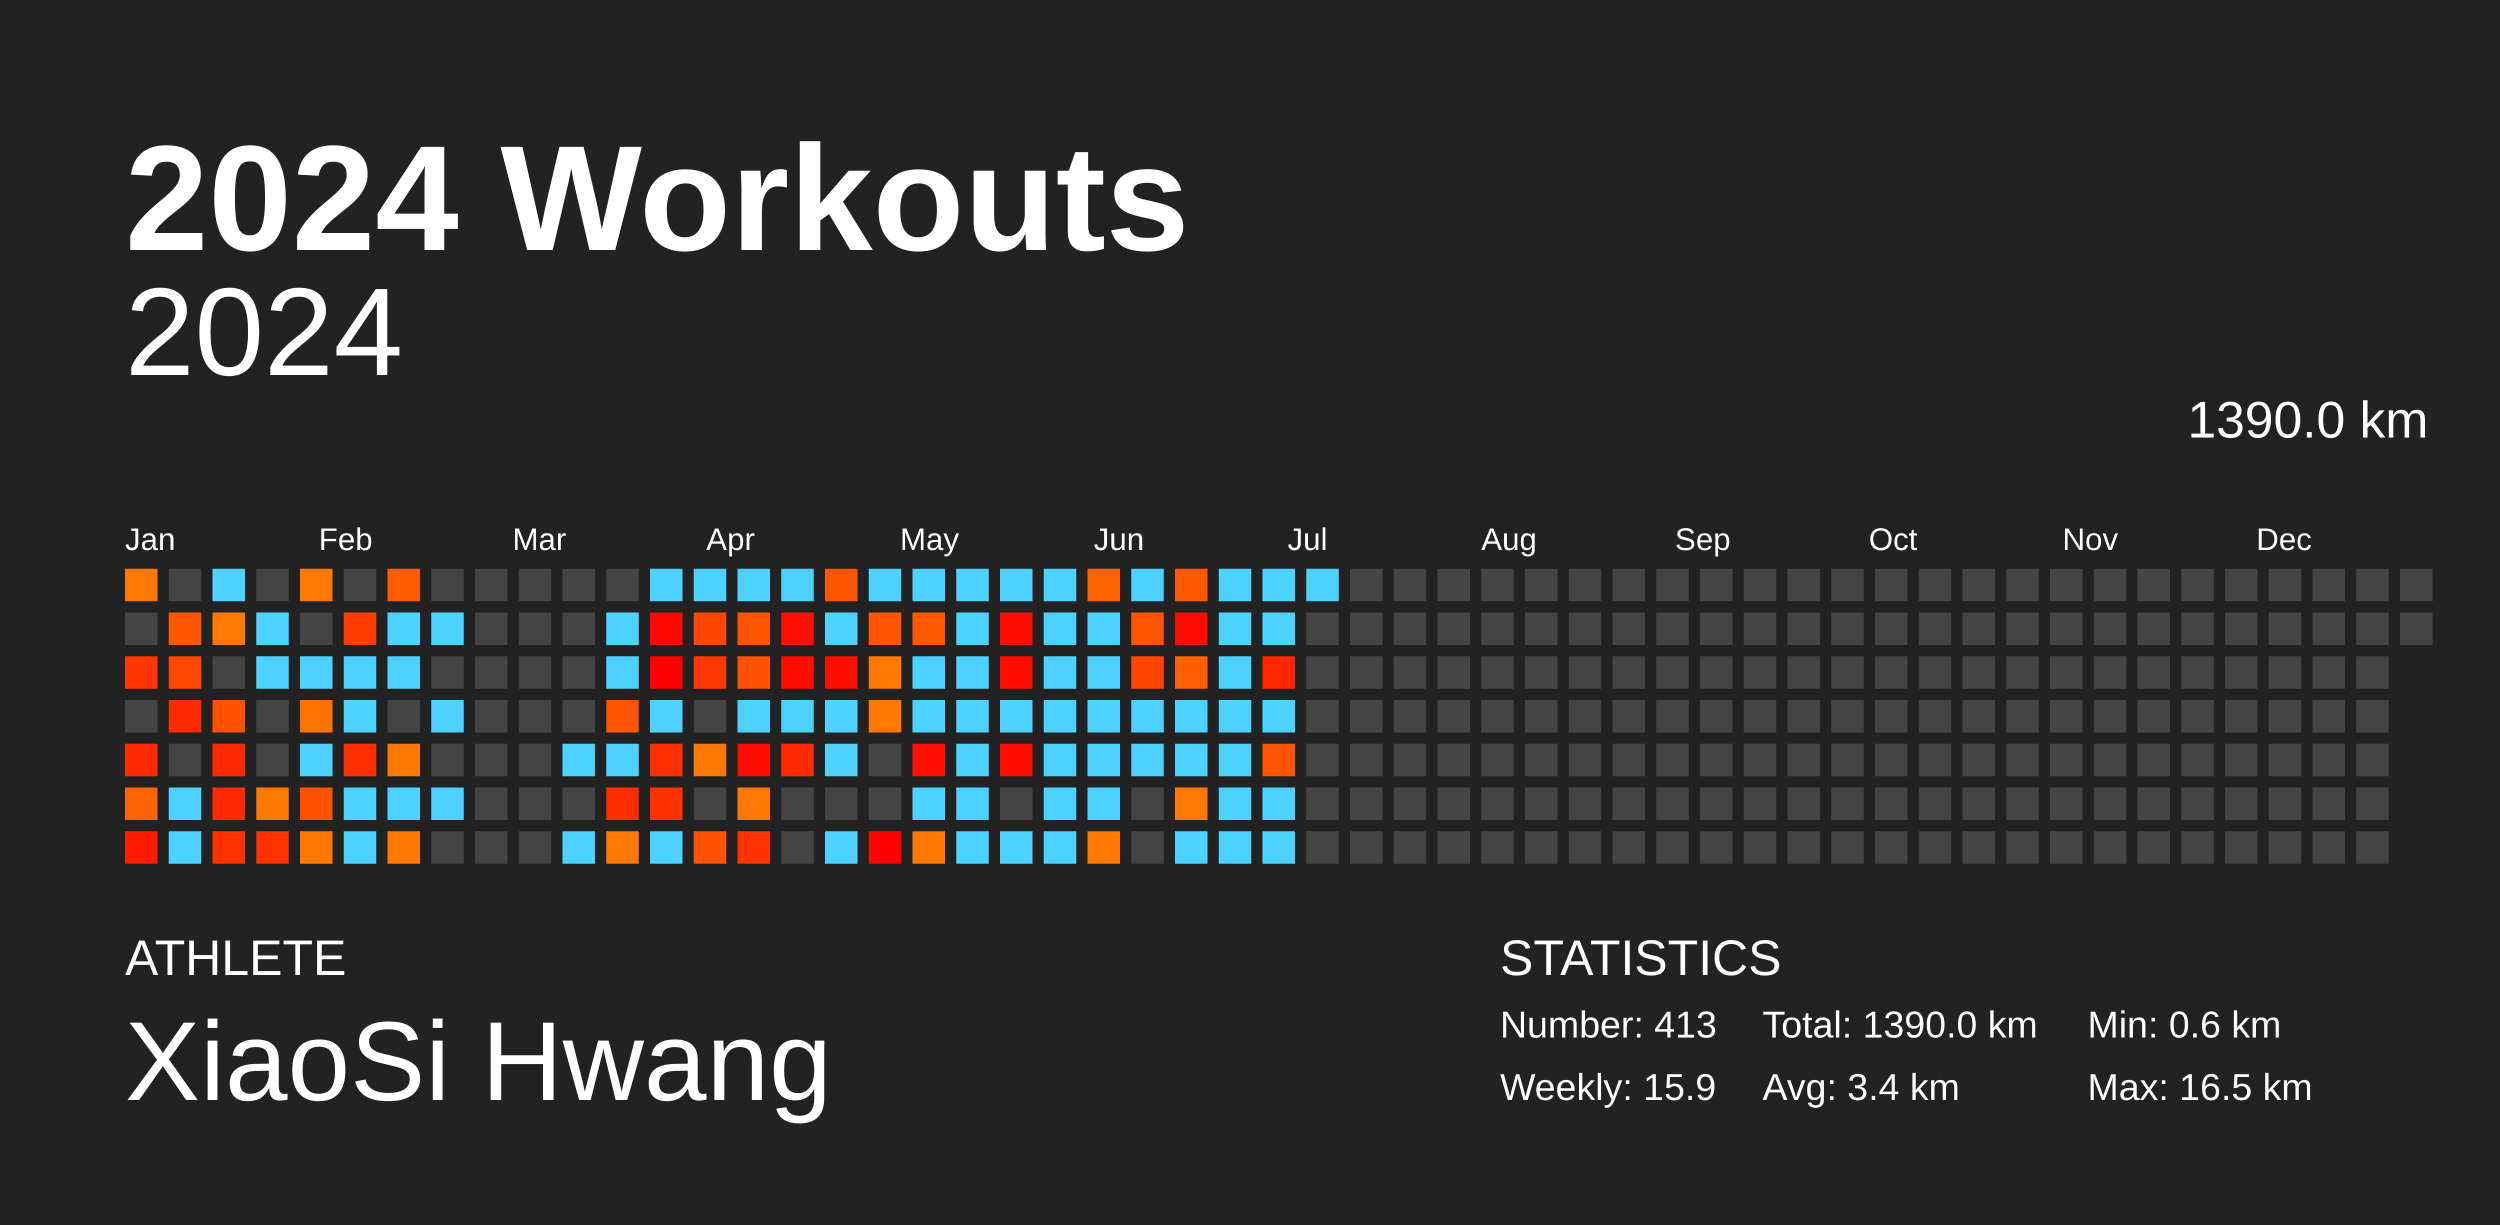
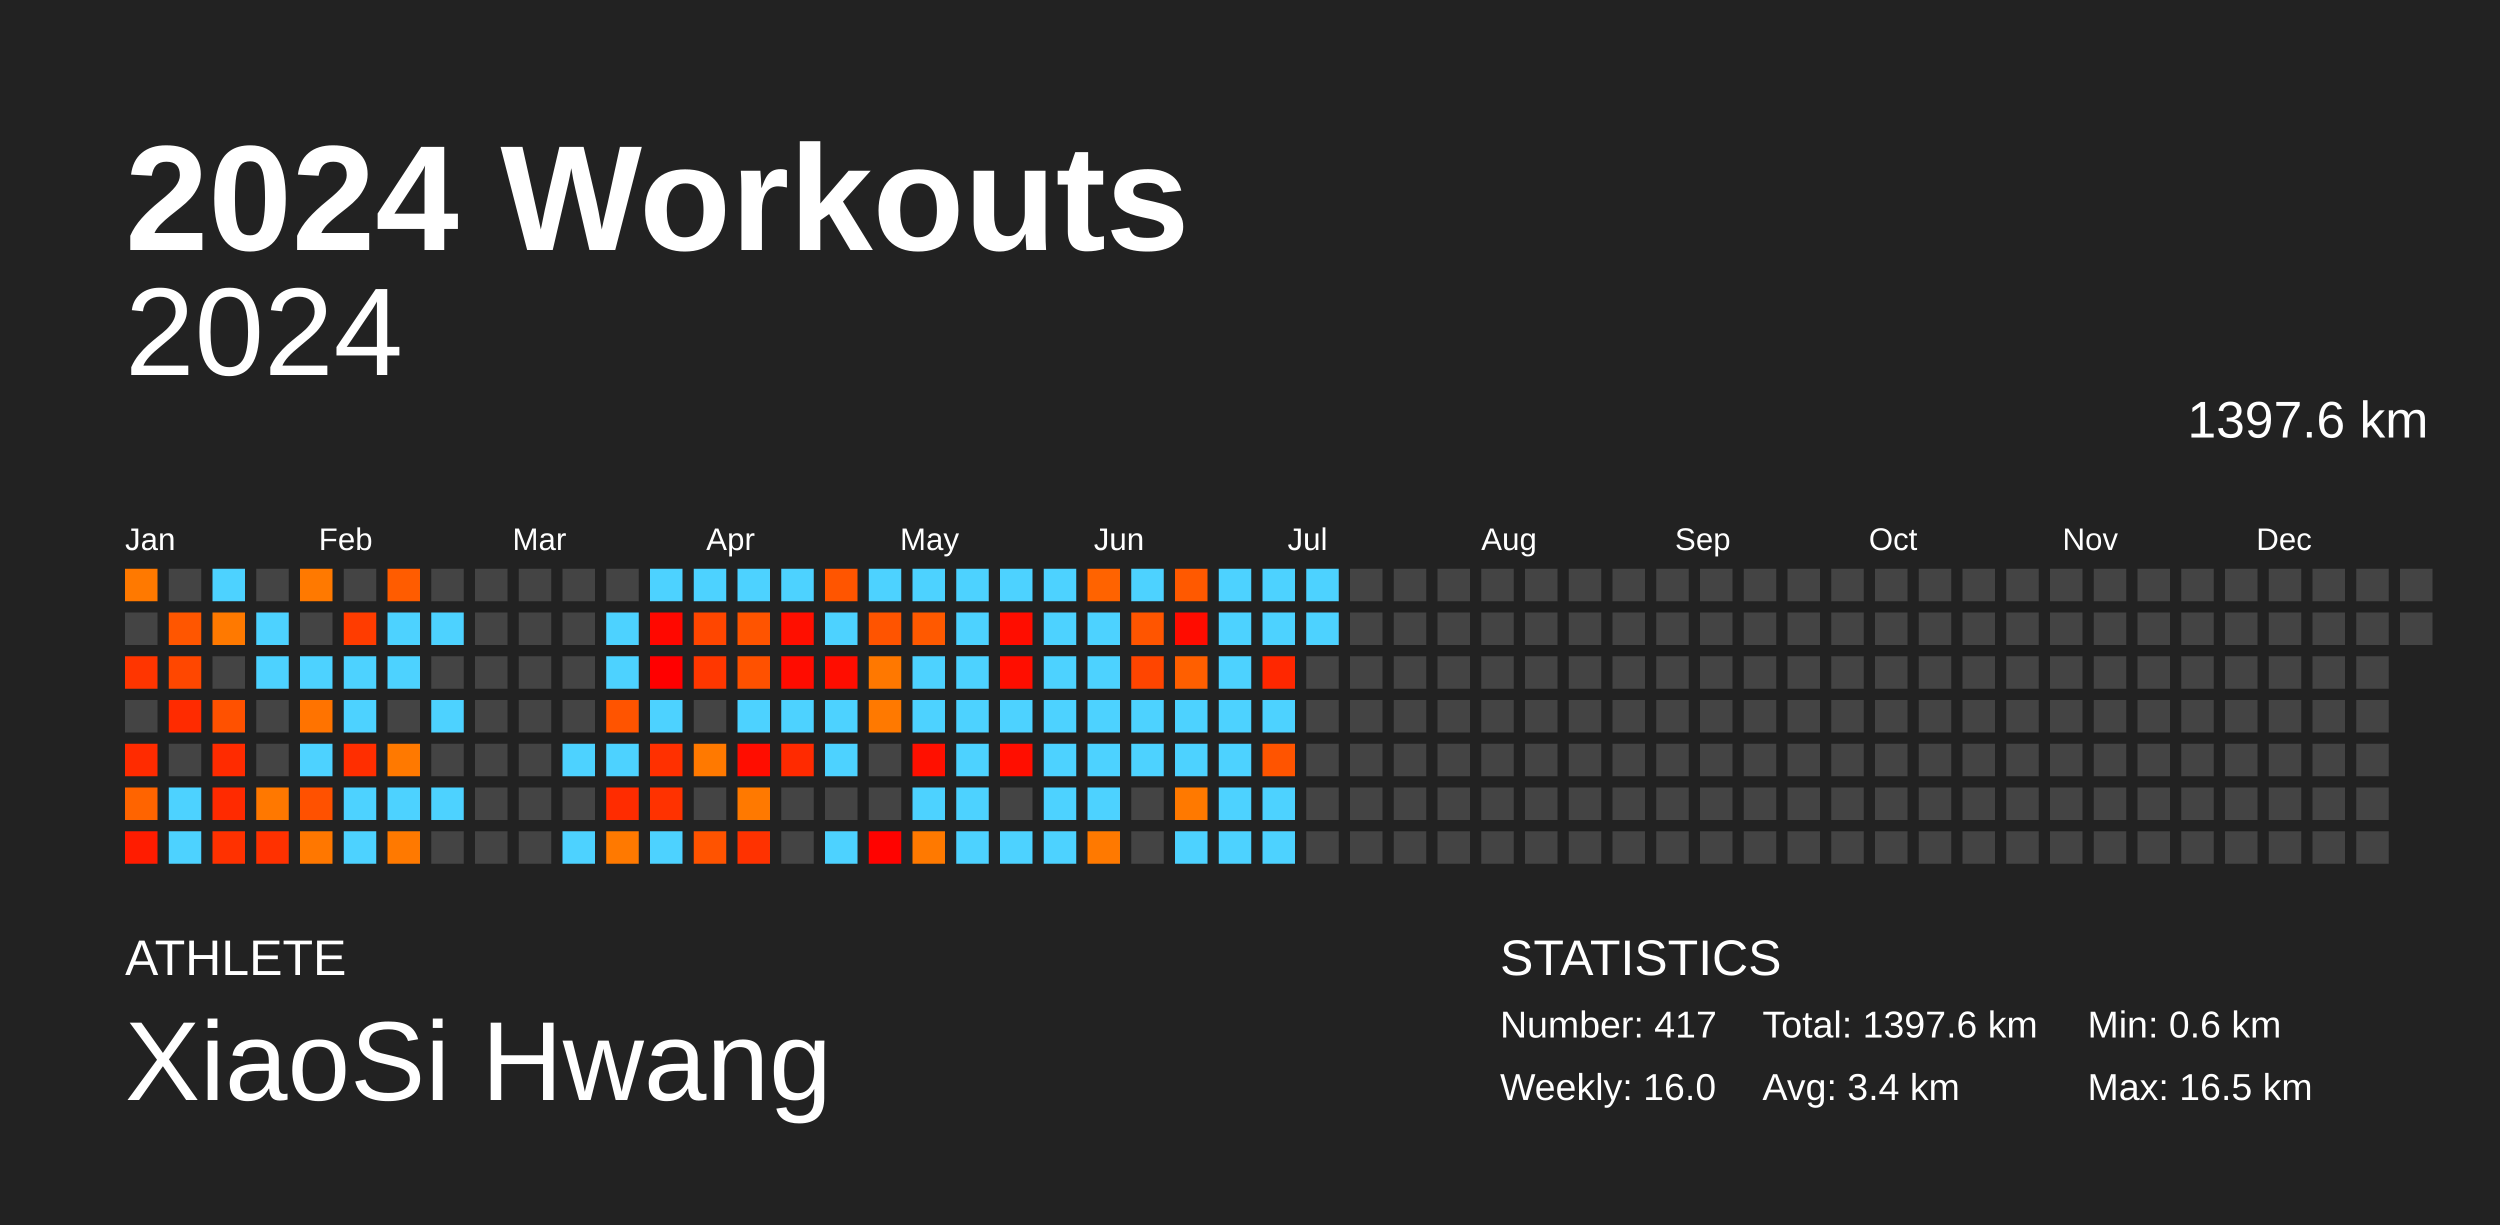
<svg xmlns="http://www.w3.org/2000/svg" baseProfile="full" height="98mm" version="1.1" viewBox="0,0,200,98" width="200mm">
  <defs />
  <rect fill="#222222" height="98" width="200" x="0" y="0" />
  <text fill="#FFFFFF" style="font-size:12px; font-family:Arial; font-weight:bold;" x="10" y="20">2024 Workouts</text>
  <text fill="#FFFFFF" style="font-size:4px; font-family:Arial" x="10" y="78">ATHLETE</text>
  <text fill="#FFFFFF" style="font-size:9px; font-family:Arial" x="10" y="88">XiaoSi Hwang</text>
  <text fill="#FFFFFF" style="font-size:4px; font-family:Arial" x="120" y="78">STATISTICS</text>
-   <text fill="#FFFFFF" style="font-size:3px; font-family:Arial" x="120" y="83">Number: 413</text>
-   <text fill="#FFFFFF" style="font-size:3px; font-family:Arial" x="120" y="88">Weekly: 15.9</text>
-   <text fill="#FFFFFF" style="font-size:3px; font-family:Arial" x="141" y="83">Total: 1390.0 km</text>
+   <text fill="#FFFFFF" style="font-size:3px; font-family:Arial" x="120" y="83">Number: 417</text>
+   <text fill="#FFFFFF" style="font-size:3px; font-family:Arial" x="120" y="88">Weekly: 16.0</text>
+   <text fill="#FFFFFF" style="font-size:3px; font-family:Arial" x="141" y="83">Total: 1397.6 km</text>
  <text fill="#FFFFFF" style="font-size:3px; font-family:Arial" x="141" y="88">Avg: 3.4 km</text>
  <text fill="#FFFFFF" style="font-size:3px; font-family:Arial" x="167" y="83">Min: 0.6 km</text>
  <text fill="#FFFFFF" style="font-size:3px; font-family:Arial" x="167" y="88">Max: 16.5 km</text>
  <text alignment-baseline="hanging" fill="#FFFFFF" style="font-size:10.0px; font-family:Arial;" x="10" y="30">2024</text>
-   <text alignment-baseline="hanging" fill="#FFFFFF" style="font-size:4.125px; font-family:Arial;" x="175" y="35">1390.0 km</text>
+   <text alignment-baseline="hanging" fill="#FFFFFF" style="font-size:4.125px; font-family:Arial;" x="175" y="35">1397.6 km</text>
  <text fill="#FFFFFF" style="font-size:2.5px; font-family:Arial" x="10.0" y="44">Jan</text>
  <text fill="#FFFFFF" style="font-size:2.5px; font-family:Arial" x="25.5" y="44">Feb</text>
  <text fill="#FFFFFF" style="font-size:2.5px; font-family:Arial" x="41.0" y="44">Mar</text>
  <text fill="#FFFFFF" style="font-size:2.5px; font-family:Arial" x="56.5" y="44">Apr</text>
  <text fill="#FFFFFF" style="font-size:2.5px; font-family:Arial" x="72.0" y="44">May</text>
  <text fill="#FFFFFF" style="font-size:2.5px; font-family:Arial" x="87.5" y="44">Jun</text>
  <text fill="#FFFFFF" style="font-size:2.5px; font-family:Arial" x="103.0" y="44">Jul</text>
  <text fill="#FFFFFF" style="font-size:2.5px; font-family:Arial" x="118.5" y="44">Aug</text>
  <text fill="#FFFFFF" style="font-size:2.5px; font-family:Arial" x="134.0" y="44">Sep</text>
  <text fill="#FFFFFF" style="font-size:2.5px; font-family:Arial" x="149.5" y="44">Oct</text>
  <text fill="#FFFFFF" style="font-size:2.5px; font-family:Arial" x="165.0" y="44">Nov</text>
  <text fill="#FFFFFF" style="font-size:2.5px; font-family:Arial" x="180.5" y="44">Dec</text>
  <rect fill="#ff7900" height="2.6" width="2.6" x="10.0" y="45.5" />
  <rect fill="#444444" height="2.6" width="2.6" x="10.0" y="49.0" />
  <rect fill="#ff3500" height="2.6" width="2.6" x="10.0" y="52.5" />
  <rect fill="#444444" height="2.6" width="2.6" x="10.0" y="56.0" />
  <rect fill="#ff2b00" height="2.6" width="2.6" x="10.0" y="59.5" />
  <rect fill="#ff6400" height="2.6" width="2.6" x="10.0" y="63.0" />
  <rect fill="#ff1c00" height="2.6" width="2.6" x="10.0" y="66.5" />
  <rect fill="#444444" height="2.6" width="2.6" x="13.5" y="45.5" />
  <rect fill="#ff5600" height="2.6" width="2.6" x="13.5" y="49.0" />
  <rect fill="#ff4700" height="2.6" width="2.6" x="13.5" y="52.5" />
  <rect fill="#ff2b00" height="2.6" width="2.6" x="13.5" y="56.0" />
  <rect fill="#444444" height="2.6" width="2.6" x="13.5" y="59.5" />
  <rect fill="#4dd2ff" height="2.6" width="2.6" x="13.5" y="63.0" />
  <rect fill="#4dd2ff" height="2.6" width="2.6" x="13.5" y="66.5" />
  <rect fill="#4dd2ff" height="2.6" width="2.6" x="17.0" y="45.5" />
  <rect fill="#ff7900" height="2.6" width="2.6" x="17.0" y="49.0" />
  <rect fill="#444444" height="2.6" width="2.6" x="17.0" y="52.5" />
  <rect fill="#ff5100" height="2.6" width="2.6" x="17.0" y="56.0" />
  <rect fill="#ff2b00" height="2.6" width="2.6" x="17.0" y="59.5" />
  <rect fill="#ff2a00" height="2.6" width="2.6" x="17.0" y="63.0" />
  <rect fill="#ff3100" height="2.6" width="2.6" x="17.0" y="66.5" />
  <rect fill="#444444" height="2.6" width="2.6" x="20.5" y="45.5" />
  <rect fill="#4dd2ff" height="2.6" width="2.6" x="20.5" y="49.0" />
  <rect fill="#4dd2ff" height="2.6" width="2.6" x="20.5" y="52.5" />
  <rect fill="#444444" height="2.6" width="2.6" x="20.5" y="56.0" />
  <rect fill="#444444" height="2.6" width="2.6" x="20.5" y="59.5" />
  <rect fill="#ff7800" height="2.6" width="2.6" x="20.5" y="63.0" />
  <rect fill="#ff3100" height="2.6" width="2.6" x="20.5" y="66.5" />
  <rect fill="#ff7900" height="2.6" width="2.6" x="24.0" y="45.5" />
  <rect fill="#444444" height="2.6" width="2.6" x="24.0" y="49.0" />
  <rect fill="#4dd2ff" height="2.6" width="2.6" x="24.0" y="52.5" />
  <rect fill="#ff7300" height="2.6" width="2.6" x="24.0" y="56.0" />
  <rect fill="#4dd2ff" height="2.6" width="2.6" x="24.0" y="59.5" />
  <rect fill="#ff5100" height="2.6" width="2.6" x="24.0" y="63.0" />
  <rect fill="#ff7700" height="2.6" width="2.6" x="24.0" y="66.5" />
  <rect fill="#444444" height="2.6" width="2.6" x="27.5" y="45.5" />
  <rect fill="#ff3c00" height="2.6" width="2.6" x="27.5" y="49.0" />
  <rect fill="#4dd2ff" height="2.6" width="2.6" x="27.5" y="52.5" />
  <rect fill="#4dd2ff" height="2.6" width="2.6" x="27.5" y="56.0" />
  <rect fill="#ff2e00" height="2.6" width="2.6" x="27.5" y="59.5" />
  <rect fill="#4dd2ff" height="2.6" width="2.6" x="27.5" y="63.0" />
  <rect fill="#4dd2ff" height="2.6" width="2.6" x="27.5" y="66.5" />
  <rect fill="#ff5c00" height="2.6" width="2.6" x="31.0" y="45.5" />
  <rect fill="#4dd2ff" height="2.6" width="2.6" x="31.0" y="49.0" />
  <rect fill="#4dd2ff" height="2.6" width="2.6" x="31.0" y="52.5" />
  <rect fill="#444444" height="2.6" width="2.6" x="31.0" y="56.0" />
  <rect fill="#ff7900" height="2.6" width="2.6" x="31.0" y="59.5" />
  <rect fill="#4dd2ff" height="2.6" width="2.6" x="31.0" y="63.0" />
  <rect fill="#ff7900" height="2.6" width="2.6" x="31.0" y="66.5" />
  <rect fill="#444444" height="2.6" width="2.6" x="34.5" y="45.5" />
  <rect fill="#4dd2ff" height="2.6" width="2.6" x="34.5" y="49.0" />
  <rect fill="#444444" height="2.6" width="2.6" x="34.5" y="52.5" />
  <rect fill="#4dd2ff" height="2.6" width="2.6" x="34.5" y="56.0" />
  <rect fill="#444444" height="2.6" width="2.6" x="34.5" y="59.5" />
  <rect fill="#4dd2ff" height="2.6" width="2.6" x="34.5" y="63.0" />
  <rect fill="#444444" height="2.6" width="2.6" x="34.5" y="66.5" />
  <rect fill="#444444" height="2.6" width="2.6" x="38.0" y="45.5" />
  <rect fill="#444444" height="2.6" width="2.6" x="38.0" y="49.0" />
  <rect fill="#444444" height="2.6" width="2.6" x="38.0" y="52.5" />
  <rect fill="#444444" height="2.6" width="2.6" x="38.0" y="56.0" />
  <rect fill="#444444" height="2.6" width="2.6" x="38.0" y="59.5" />
  <rect fill="#444444" height="2.6" width="2.6" x="38.0" y="63.0" />
  <rect fill="#444444" height="2.6" width="2.6" x="38.0" y="66.5" />
  <rect fill="#444444" height="2.6" width="2.6" x="41.5" y="45.5" />
  <rect fill="#444444" height="2.6" width="2.6" x="41.5" y="49.0" />
  <rect fill="#444444" height="2.6" width="2.6" x="41.5" y="52.5" />
  <rect fill="#444444" height="2.6" width="2.6" x="41.5" y="56.0" />
  <rect fill="#444444" height="2.6" width="2.6" x="41.5" y="59.5" />
  <rect fill="#444444" height="2.6" width="2.6" x="41.5" y="63.0" />
  <rect fill="#444444" height="2.6" width="2.6" x="41.5" y="66.5" />
  <rect fill="#444444" height="2.6" width="2.6" x="45.0" y="45.5" />
  <rect fill="#444444" height="2.6" width="2.6" x="45.0" y="49.0" />
  <rect fill="#444444" height="2.6" width="2.6" x="45.0" y="52.5" />
  <rect fill="#444444" height="2.6" width="2.6" x="45.0" y="56.0" />
  <rect fill="#4dd2ff" height="2.6" width="2.6" x="45.0" y="59.5" />
  <rect fill="#444444" height="2.6" width="2.6" x="45.0" y="63.0" />
  <rect fill="#4dd2ff" height="2.6" width="2.6" x="45.0" y="66.5" />
  <rect fill="#444444" height="2.6" width="2.6" x="48.5" y="45.5" />
  <rect fill="#4dd2ff" height="2.6" width="2.6" x="48.5" y="49.0" />
  <rect fill="#4dd2ff" height="2.6" width="2.6" x="48.5" y="52.5" />
  <rect fill="#ff5400" height="2.6" width="2.6" x="48.5" y="56.0" />
  <rect fill="#4dd2ff" height="2.6" width="2.6" x="48.5" y="59.5" />
  <rect fill="#ff2c00" height="2.6" width="2.6" x="48.5" y="63.0" />
  <rect fill="#ff7900" height="2.6" width="2.6" x="48.5" y="66.5" />
  <rect fill="#4dd2ff" height="2.6" width="2.6" x="52.0" y="45.5" />
  <rect fill="#ff0800" height="2.6" width="2.6" x="52.0" y="49.0" />
  <rect fill="#ff0000" height="2.6" width="2.6" x="52.0" y="52.5" />
  <rect fill="#4dd2ff" height="2.6" width="2.6" x="52.0" y="56.0" />
  <rect fill="#ff3000" height="2.6" width="2.6" x="52.0" y="59.5" />
  <rect fill="#ff3200" height="2.6" width="2.6" x="52.0" y="63.0" />
  <rect fill="#4dd2ff" height="2.6" width="2.6" x="52.0" y="66.5" />
  <rect fill="#4dd2ff" height="2.6" width="2.6" x="55.5" y="45.5" />
  <rect fill="#ff4600" height="2.6" width="2.6" x="55.5" y="49.0" />
  <rect fill="#ff3700" height="2.6" width="2.6" x="55.5" y="52.5" />
  <rect fill="#444444" height="2.6" width="2.6" x="55.5" y="56.0" />
  <rect fill="#ff7900" height="2.6" width="2.6" x="55.5" y="59.5" />
  <rect fill="#444444" height="2.6" width="2.6" x="55.5" y="63.0" />
  <rect fill="#ff5300" height="2.6" width="2.6" x="55.5" y="66.5" />
  <rect fill="#4dd2ff" height="2.6" width="2.6" x="59.0" y="45.5" />
  <rect fill="#ff5400" height="2.6" width="2.6" x="59.0" y="49.0" />
  <rect fill="#ff5100" height="2.6" width="2.6" x="59.0" y="52.5" />
  <rect fill="#4dd2ff" height="2.6" width="2.6" x="59.0" y="56.0" />
  <rect fill="#ff0d00" height="2.6" width="2.6" x="59.0" y="59.5" />
  <rect fill="#ff7900" height="2.6" width="2.6" x="59.0" y="63.0" />
  <rect fill="#ff3200" height="2.6" width="2.6" x="59.0" y="66.5" />
  <rect fill="#4dd2ff" height="2.6" width="2.6" x="62.5" y="45.5" />
  <rect fill="#ff0f00" height="2.6" width="2.6" x="62.5" y="49.0" />
  <rect fill="#ff0c00" height="2.6" width="2.6" x="62.5" y="52.5" />
  <rect fill="#4dd2ff" height="2.6" width="2.6" x="62.5" y="56.0" />
  <rect fill="#ff2a00" height="2.6" width="2.6" x="62.5" y="59.5" />
  <rect fill="#444444" height="2.6" width="2.6" x="62.5" y="63.0" />
  <rect fill="#444444" height="2.6" width="2.6" x="62.5" y="66.5" />
  <rect fill="#ff5500" height="2.6" width="2.6" x="66.0" y="45.5" />
  <rect fill="#4dd2ff" height="2.6" width="2.6" x="66.0" y="49.0" />
  <rect fill="#ff0d00" height="2.6" width="2.6" x="66.0" y="52.5" />
  <rect fill="#4dd2ff" height="2.6" width="2.6" x="66.0" y="56.0" />
  <rect fill="#4dd2ff" height="2.6" width="2.6" x="66.0" y="59.5" />
  <rect fill="#444444" height="2.6" width="2.6" x="66.0" y="63.0" />
  <rect fill="#4dd2ff" height="2.6" width="2.6" x="66.0" y="66.5" />
  <rect fill="#4dd2ff" height="2.6" width="2.6" x="69.5" y="45.5" />
  <rect fill="#ff5400" height="2.6" width="2.6" x="69.5" y="49.0" />
  <rect fill="#ff7800" height="2.6" width="2.6" x="69.5" y="52.5" />
  <rect fill="#ff7900" height="2.6" width="2.6" x="69.5" y="56.0" />
  <rect fill="#444444" height="2.6" width="2.6" x="69.5" y="59.5" />
  <rect fill="#444444" height="2.6" width="2.6" x="69.5" y="63.0" />
  <rect fill="#ff0300" height="2.6" width="2.6" x="69.5" y="66.5" />
  <rect fill="#4dd2ff" height="2.6" width="2.6" x="73.0" y="45.5" />
  <rect fill="#ff5900" height="2.6" width="2.6" x="73.0" y="49.0" />
  <rect fill="#4dd2ff" height="2.6" width="2.6" x="73.0" y="52.5" />
  <rect fill="#4dd2ff" height="2.6" width="2.6" x="73.0" y="56.0" />
  <rect fill="#ff1000" height="2.6" width="2.6" x="73.0" y="59.5" />
  <rect fill="#4dd2ff" height="2.6" width="2.6" x="73.0" y="63.0" />
  <rect fill="#ff7900" height="2.6" width="2.6" x="73.0" y="66.5" />
  <rect fill="#4dd2ff" height="2.6" width="2.6" x="76.5" y="45.5" />
  <rect fill="#4dd2ff" height="2.6" width="2.6" x="76.5" y="49.0" />
  <rect fill="#4dd2ff" height="2.6" width="2.6" x="76.5" y="52.5" />
  <rect fill="#4dd2ff" height="2.6" width="2.6" x="76.5" y="56.0" />
  <rect fill="#4dd2ff" height="2.6" width="2.6" x="76.5" y="59.5" />
  <rect fill="#4dd2ff" height="2.6" width="2.6" x="76.5" y="63.0" />
  <rect fill="#4dd2ff" height="2.6" width="2.6" x="76.5" y="66.5" />
  <rect fill="#4dd2ff" height="2.6" width="2.6" x="80.0" y="45.5" />
  <rect fill="#ff0d00" height="2.6" width="2.6" x="80.0" y="49.0" />
  <rect fill="#ff0e00" height="2.6" width="2.6" x="80.0" y="52.5" />
  <rect fill="#4dd2ff" height="2.6" width="2.6" x="80.0" y="56.0" />
  <rect fill="#ff0e00" height="2.6" width="2.6" x="80.0" y="59.5" />
  <rect fill="#444444" height="2.6" width="2.6" x="80.0" y="63.0" />
  <rect fill="#4dd2ff" height="2.6" width="2.6" x="80.0" y="66.5" />
  <rect fill="#4dd2ff" height="2.6" width="2.6" x="83.5" y="45.5" />
  <rect fill="#4dd2ff" height="2.6" width="2.6" x="83.5" y="49.0" />
  <rect fill="#4dd2ff" height="2.6" width="2.6" x="83.5" y="52.5" />
  <rect fill="#4dd2ff" height="2.6" width="2.6" x="83.5" y="56.0" />
  <rect fill="#4dd2ff" height="2.6" width="2.6" x="83.5" y="59.5" />
  <rect fill="#4dd2ff" height="2.6" width="2.6" x="83.5" y="63.0" />
  <rect fill="#4dd2ff" height="2.6" width="2.6" x="83.5" y="66.5" />
  <rect fill="#ff6300" height="2.6" width="2.6" x="87.0" y="45.5" />
  <rect fill="#4dd2ff" height="2.6" width="2.6" x="87.0" y="49.0" />
  <rect fill="#4dd2ff" height="2.6" width="2.6" x="87.0" y="52.5" />
  <rect fill="#4dd2ff" height="2.6" width="2.6" x="87.0" y="56.0" />
  <rect fill="#4dd2ff" height="2.6" width="2.6" x="87.0" y="59.5" />
  <rect fill="#4dd2ff" height="2.6" width="2.6" x="87.0" y="63.0" />
  <rect fill="#ff7900" height="2.6" width="2.6" x="87.0" y="66.5" />
  <rect fill="#4dd2ff" height="2.6" width="2.6" x="90.5" y="45.5" />
  <rect fill="#ff5500" height="2.6" width="2.6" x="90.5" y="49.0" />
  <rect fill="#ff4500" height="2.6" width="2.6" x="90.5" y="52.5" />
  <rect fill="#4dd2ff" height="2.6" width="2.6" x="90.5" y="56.0" />
  <rect fill="#4dd2ff" height="2.6" width="2.6" x="90.5" y="59.5" />
  <rect fill="#444444" height="2.6" width="2.6" x="90.5" y="63.0" />
  <rect fill="#444444" height="2.6" width="2.6" x="90.5" y="66.5" />
  <rect fill="#ff5900" height="2.6" width="2.6" x="94.0" y="45.5" />
  <rect fill="#ff0c00" height="2.6" width="2.6" x="94.0" y="49.0" />
  <rect fill="#ff5f00" height="2.6" width="2.6" x="94.0" y="52.5" />
  <rect fill="#4dd2ff" height="2.6" width="2.6" x="94.0" y="56.0" />
  <rect fill="#4dd2ff" height="2.6" width="2.6" x="94.0" y="59.5" />
  <rect fill="#ff7900" height="2.6" width="2.6" x="94.0" y="63.0" />
  <rect fill="#4dd2ff" height="2.6" width="2.6" x="94.0" y="66.5" />
  <rect fill="#4dd2ff" height="2.6" width="2.6" x="97.5" y="45.5" />
  <rect fill="#4dd2ff" height="2.6" width="2.6" x="97.5" y="49.0" />
  <rect fill="#4dd2ff" height="2.6" width="2.6" x="97.5" y="52.5" />
  <rect fill="#4dd2ff" height="2.6" width="2.6" x="97.5" y="56.0" />
  <rect fill="#4dd2ff" height="2.6" width="2.6" x="97.5" y="59.5" />
  <rect fill="#4dd2ff" height="2.6" width="2.6" x="97.5" y="63.0" />
  <rect fill="#4dd2ff" height="2.6" width="2.6" x="97.5" y="66.5" />
  <rect fill="#4dd2ff" height="2.6" width="2.6" x="101.0" y="45.5" />
  <rect fill="#4dd2ff" height="2.6" width="2.6" x="101.0" y="49.0" />
  <rect fill="#ff2700" height="2.6" width="2.6" x="101.0" y="52.5" />
  <rect fill="#4dd2ff" height="2.6" width="2.6" x="101.0" y="56.0" />
  <rect fill="#ff5400" height="2.6" width="2.6" x="101.0" y="59.5" />
  <rect fill="#4dd2ff" height="2.6" width="2.6" x="101.0" y="63.0" />
  <rect fill="#4dd2ff" height="2.6" width="2.6" x="101.0" y="66.5" />
  <rect fill="#4dd2ff" height="2.6" width="2.6" x="104.5" y="45.5" />
-   <rect fill="#444444" height="2.6" width="2.6" x="104.5" y="49.0" />
+   <rect fill="#4dd2ff" height="2.6" width="2.6" x="104.5" y="49.0" />
  <rect fill="#444444" height="2.6" width="2.6" x="104.5" y="52.5" />
  <rect fill="#444444" height="2.6" width="2.6" x="104.5" y="56.0" />
  <rect fill="#444444" height="2.6" width="2.6" x="104.5" y="59.5" />
  <rect fill="#444444" height="2.6" width="2.6" x="104.5" y="63.0" />
  <rect fill="#444444" height="2.6" width="2.6" x="104.5" y="66.5" />
  <rect fill="#444444" height="2.6" width="2.6" x="108.0" y="45.5" />
  <rect fill="#444444" height="2.6" width="2.6" x="108.0" y="49.0" />
  <rect fill="#444444" height="2.6" width="2.6" x="108.0" y="52.5" />
  <rect fill="#444444" height="2.6" width="2.6" x="108.0" y="56.0" />
  <rect fill="#444444" height="2.6" width="2.6" x="108.0" y="59.5" />
  <rect fill="#444444" height="2.6" width="2.6" x="108.0" y="63.0" />
  <rect fill="#444444" height="2.6" width="2.6" x="108.0" y="66.5" />
  <rect fill="#444444" height="2.6" width="2.6" x="111.5" y="45.5" />
  <rect fill="#444444" height="2.6" width="2.6" x="111.5" y="49.0" />
  <rect fill="#444444" height="2.6" width="2.6" x="111.5" y="52.5" />
  <rect fill="#444444" height="2.6" width="2.6" x="111.5" y="56.0" />
  <rect fill="#444444" height="2.6" width="2.6" x="111.5" y="59.5" />
  <rect fill="#444444" height="2.6" width="2.6" x="111.5" y="63.0" />
  <rect fill="#444444" height="2.6" width="2.6" x="111.5" y="66.5" />
  <rect fill="#444444" height="2.6" width="2.6" x="115.0" y="45.5" />
  <rect fill="#444444" height="2.6" width="2.6" x="115.0" y="49.0" />
  <rect fill="#444444" height="2.6" width="2.6" x="115.0" y="52.5" />
  <rect fill="#444444" height="2.6" width="2.6" x="115.0" y="56.0" />
  <rect fill="#444444" height="2.6" width="2.6" x="115.0" y="59.5" />
  <rect fill="#444444" height="2.6" width="2.6" x="115.0" y="63.0" />
  <rect fill="#444444" height="2.6" width="2.6" x="115.0" y="66.5" />
  <rect fill="#444444" height="2.6" width="2.6" x="118.5" y="45.5" />
  <rect fill="#444444" height="2.6" width="2.6" x="118.5" y="49.0" />
  <rect fill="#444444" height="2.6" width="2.6" x="118.5" y="52.5" />
  <rect fill="#444444" height="2.6" width="2.6" x="118.5" y="56.0" />
  <rect fill="#444444" height="2.6" width="2.6" x="118.5" y="59.5" />
  <rect fill="#444444" height="2.6" width="2.6" x="118.5" y="63.0" />
  <rect fill="#444444" height="2.6" width="2.6" x="118.5" y="66.5" />
  <rect fill="#444444" height="2.6" width="2.6" x="122.0" y="45.5" />
  <rect fill="#444444" height="2.6" width="2.6" x="122.0" y="49.0" />
  <rect fill="#444444" height="2.6" width="2.6" x="122.0" y="52.5" />
  <rect fill="#444444" height="2.6" width="2.6" x="122.0" y="56.0" />
  <rect fill="#444444" height="2.6" width="2.6" x="122.0" y="59.5" />
  <rect fill="#444444" height="2.6" width="2.6" x="122.0" y="63.0" />
  <rect fill="#444444" height="2.6" width="2.6" x="122.0" y="66.5" />
  <rect fill="#444444" height="2.6" width="2.6" x="125.5" y="45.5" />
  <rect fill="#444444" height="2.6" width="2.6" x="125.5" y="49.0" />
  <rect fill="#444444" height="2.6" width="2.6" x="125.5" y="52.5" />
  <rect fill="#444444" height="2.6" width="2.6" x="125.5" y="56.0" />
  <rect fill="#444444" height="2.6" width="2.6" x="125.5" y="59.5" />
  <rect fill="#444444" height="2.6" width="2.6" x="125.5" y="63.0" />
  <rect fill="#444444" height="2.6" width="2.6" x="125.5" y="66.5" />
  <rect fill="#444444" height="2.6" width="2.6" x="129.0" y="45.5" />
  <rect fill="#444444" height="2.6" width="2.6" x="129.0" y="49.0" />
  <rect fill="#444444" height="2.6" width="2.6" x="129.0" y="52.5" />
  <rect fill="#444444" height="2.6" width="2.6" x="129.0" y="56.0" />
  <rect fill="#444444" height="2.6" width="2.6" x="129.0" y="59.5" />
  <rect fill="#444444" height="2.6" width="2.6" x="129.0" y="63.0" />
  <rect fill="#444444" height="2.6" width="2.6" x="129.0" y="66.5" />
  <rect fill="#444444" height="2.6" width="2.6" x="132.5" y="45.5" />
  <rect fill="#444444" height="2.6" width="2.6" x="132.5" y="49.0" />
  <rect fill="#444444" height="2.6" width="2.6" x="132.5" y="52.5" />
  <rect fill="#444444" height="2.6" width="2.6" x="132.5" y="56.0" />
  <rect fill="#444444" height="2.6" width="2.6" x="132.5" y="59.5" />
  <rect fill="#444444" height="2.6" width="2.6" x="132.5" y="63.0" />
  <rect fill="#444444" height="2.6" width="2.6" x="132.5" y="66.5" />
  <rect fill="#444444" height="2.6" width="2.6" x="136.0" y="45.5" />
  <rect fill="#444444" height="2.6" width="2.6" x="136.0" y="49.0" />
  <rect fill="#444444" height="2.6" width="2.6" x="136.0" y="52.5" />
  <rect fill="#444444" height="2.6" width="2.6" x="136.0" y="56.0" />
  <rect fill="#444444" height="2.6" width="2.6" x="136.0" y="59.5" />
  <rect fill="#444444" height="2.6" width="2.6" x="136.0" y="63.0" />
  <rect fill="#444444" height="2.6" width="2.6" x="136.0" y="66.5" />
  <rect fill="#444444" height="2.6" width="2.6" x="139.5" y="45.5" />
  <rect fill="#444444" height="2.6" width="2.6" x="139.5" y="49.0" />
  <rect fill="#444444" height="2.6" width="2.6" x="139.5" y="52.5" />
  <rect fill="#444444" height="2.6" width="2.6" x="139.5" y="56.0" />
  <rect fill="#444444" height="2.6" width="2.6" x="139.5" y="59.5" />
  <rect fill="#444444" height="2.6" width="2.6" x="139.5" y="63.0" />
  <rect fill="#444444" height="2.6" width="2.6" x="139.5" y="66.5" />
  <rect fill="#444444" height="2.6" width="2.6" x="143.0" y="45.5" />
  <rect fill="#444444" height="2.6" width="2.6" x="143.0" y="49.0" />
  <rect fill="#444444" height="2.6" width="2.6" x="143.0" y="52.5" />
  <rect fill="#444444" height="2.6" width="2.6" x="143.0" y="56.0" />
  <rect fill="#444444" height="2.6" width="2.6" x="143.0" y="59.5" />
  <rect fill="#444444" height="2.6" width="2.6" x="143.0" y="63.0" />
  <rect fill="#444444" height="2.6" width="2.6" x="143.0" y="66.5" />
  <rect fill="#444444" height="2.6" width="2.6" x="146.5" y="45.5" />
  <rect fill="#444444" height="2.6" width="2.6" x="146.5" y="49.0" />
  <rect fill="#444444" height="2.6" width="2.6" x="146.5" y="52.5" />
  <rect fill="#444444" height="2.6" width="2.6" x="146.5" y="56.0" />
  <rect fill="#444444" height="2.6" width="2.6" x="146.5" y="59.5" />
  <rect fill="#444444" height="2.6" width="2.6" x="146.5" y="63.0" />
  <rect fill="#444444" height="2.6" width="2.6" x="146.5" y="66.5" />
  <rect fill="#444444" height="2.6" width="2.6" x="150.0" y="45.5" />
  <rect fill="#444444" height="2.6" width="2.6" x="150.0" y="49.0" />
  <rect fill="#444444" height="2.6" width="2.6" x="150.0" y="52.5" />
  <rect fill="#444444" height="2.6" width="2.6" x="150.0" y="56.0" />
  <rect fill="#444444" height="2.6" width="2.6" x="150.0" y="59.5" />
  <rect fill="#444444" height="2.6" width="2.6" x="150.0" y="63.0" />
  <rect fill="#444444" height="2.6" width="2.6" x="150.0" y="66.5" />
  <rect fill="#444444" height="2.6" width="2.6" x="153.5" y="45.5" />
  <rect fill="#444444" height="2.6" width="2.6" x="153.5" y="49.0" />
  <rect fill="#444444" height="2.6" width="2.6" x="153.5" y="52.5" />
  <rect fill="#444444" height="2.6" width="2.6" x="153.5" y="56.0" />
  <rect fill="#444444" height="2.6" width="2.6" x="153.5" y="59.5" />
  <rect fill="#444444" height="2.6" width="2.6" x="153.5" y="63.0" />
  <rect fill="#444444" height="2.6" width="2.6" x="153.5" y="66.5" />
  <rect fill="#444444" height="2.6" width="2.6" x="157.0" y="45.5" />
  <rect fill="#444444" height="2.6" width="2.6" x="157.0" y="49.0" />
  <rect fill="#444444" height="2.6" width="2.6" x="157.0" y="52.5" />
  <rect fill="#444444" height="2.6" width="2.6" x="157.0" y="56.0" />
  <rect fill="#444444" height="2.6" width="2.6" x="157.0" y="59.5" />
  <rect fill="#444444" height="2.6" width="2.6" x="157.0" y="63.0" />
  <rect fill="#444444" height="2.6" width="2.6" x="157.0" y="66.5" />
  <rect fill="#444444" height="2.6" width="2.6" x="160.5" y="45.5" />
  <rect fill="#444444" height="2.6" width="2.6" x="160.5" y="49.0" />
  <rect fill="#444444" height="2.6" width="2.6" x="160.5" y="52.5" />
  <rect fill="#444444" height="2.6" width="2.6" x="160.5" y="56.0" />
  <rect fill="#444444" height="2.6" width="2.6" x="160.5" y="59.5" />
  <rect fill="#444444" height="2.6" width="2.6" x="160.5" y="63.0" />
  <rect fill="#444444" height="2.6" width="2.6" x="160.5" y="66.5" />
  <rect fill="#444444" height="2.6" width="2.6" x="164.0" y="45.5" />
  <rect fill="#444444" height="2.6" width="2.6" x="164.0" y="49.0" />
  <rect fill="#444444" height="2.6" width="2.6" x="164.0" y="52.5" />
  <rect fill="#444444" height="2.6" width="2.6" x="164.0" y="56.0" />
  <rect fill="#444444" height="2.6" width="2.6" x="164.0" y="59.5" />
  <rect fill="#444444" height="2.6" width="2.6" x="164.0" y="63.0" />
  <rect fill="#444444" height="2.6" width="2.6" x="164.0" y="66.5" />
  <rect fill="#444444" height="2.6" width="2.6" x="167.5" y="45.5" />
  <rect fill="#444444" height="2.6" width="2.6" x="167.5" y="49.0" />
  <rect fill="#444444" height="2.6" width="2.6" x="167.5" y="52.5" />
  <rect fill="#444444" height="2.6" width="2.6" x="167.5" y="56.0" />
  <rect fill="#444444" height="2.6" width="2.6" x="167.5" y="59.5" />
  <rect fill="#444444" height="2.6" width="2.6" x="167.5" y="63.0" />
  <rect fill="#444444" height="2.6" width="2.6" x="167.5" y="66.5" />
  <rect fill="#444444" height="2.6" width="2.6" x="171.0" y="45.5" />
  <rect fill="#444444" height="2.6" width="2.6" x="171.0" y="49.0" />
  <rect fill="#444444" height="2.6" width="2.6" x="171.0" y="52.5" />
  <rect fill="#444444" height="2.6" width="2.6" x="171.0" y="56.0" />
  <rect fill="#444444" height="2.6" width="2.6" x="171.0" y="59.5" />
  <rect fill="#444444" height="2.6" width="2.6" x="171.0" y="63.0" />
  <rect fill="#444444" height="2.6" width="2.6" x="171.0" y="66.5" />
  <rect fill="#444444" height="2.6" width="2.6" x="174.5" y="45.5" />
  <rect fill="#444444" height="2.6" width="2.6" x="174.5" y="49.0" />
  <rect fill="#444444" height="2.6" width="2.6" x="174.5" y="52.5" />
  <rect fill="#444444" height="2.6" width="2.6" x="174.5" y="56.0" />
  <rect fill="#444444" height="2.6" width="2.6" x="174.5" y="59.5" />
  <rect fill="#444444" height="2.6" width="2.6" x="174.5" y="63.0" />
  <rect fill="#444444" height="2.6" width="2.6" x="174.5" y="66.5" />
  <rect fill="#444444" height="2.6" width="2.6" x="178.0" y="45.5" />
  <rect fill="#444444" height="2.6" width="2.6" x="178.0" y="49.0" />
  <rect fill="#444444" height="2.6" width="2.6" x="178.0" y="52.5" />
  <rect fill="#444444" height="2.6" width="2.6" x="178.0" y="56.0" />
  <rect fill="#444444" height="2.6" width="2.6" x="178.0" y="59.5" />
  <rect fill="#444444" height="2.6" width="2.6" x="178.0" y="63.0" />
  <rect fill="#444444" height="2.6" width="2.6" x="178.0" y="66.5" />
  <rect fill="#444444" height="2.6" width="2.6" x="181.5" y="45.5" />
  <rect fill="#444444" height="2.6" width="2.6" x="181.5" y="49.0" />
  <rect fill="#444444" height="2.6" width="2.6" x="181.5" y="52.5" />
  <rect fill="#444444" height="2.6" width="2.6" x="181.5" y="56.0" />
  <rect fill="#444444" height="2.6" width="2.6" x="181.5" y="59.5" />
  <rect fill="#444444" height="2.6" width="2.6" x="181.5" y="63.0" />
  <rect fill="#444444" height="2.6" width="2.6" x="181.5" y="66.5" />
  <rect fill="#444444" height="2.6" width="2.6" x="185.0" y="45.5" />
  <rect fill="#444444" height="2.6" width="2.6" x="185.0" y="49.0" />
  <rect fill="#444444" height="2.6" width="2.6" x="185.0" y="52.5" />
  <rect fill="#444444" height="2.6" width="2.6" x="185.0" y="56.0" />
  <rect fill="#444444" height="2.6" width="2.6" x="185.0" y="59.5" />
  <rect fill="#444444" height="2.6" width="2.6" x="185.0" y="63.0" />
  <rect fill="#444444" height="2.6" width="2.6" x="185.0" y="66.5" />
  <rect fill="#444444" height="2.6" width="2.6" x="188.5" y="45.5" />
  <rect fill="#444444" height="2.6" width="2.6" x="188.5" y="49.0" />
  <rect fill="#444444" height="2.6" width="2.6" x="188.5" y="52.5" />
  <rect fill="#444444" height="2.6" width="2.6" x="188.5" y="56.0" />
  <rect fill="#444444" height="2.6" width="2.6" x="188.5" y="59.5" />
  <rect fill="#444444" height="2.6" width="2.6" x="188.5" y="63.0" />
  <rect fill="#444444" height="2.6" width="2.6" x="188.5" y="66.5" />
  <rect fill="#444444" height="2.6" width="2.6" x="192.0" y="45.5" />
  <rect fill="#444444" height="2.6" width="2.6" x="192.0" y="49.0" />
</svg>
